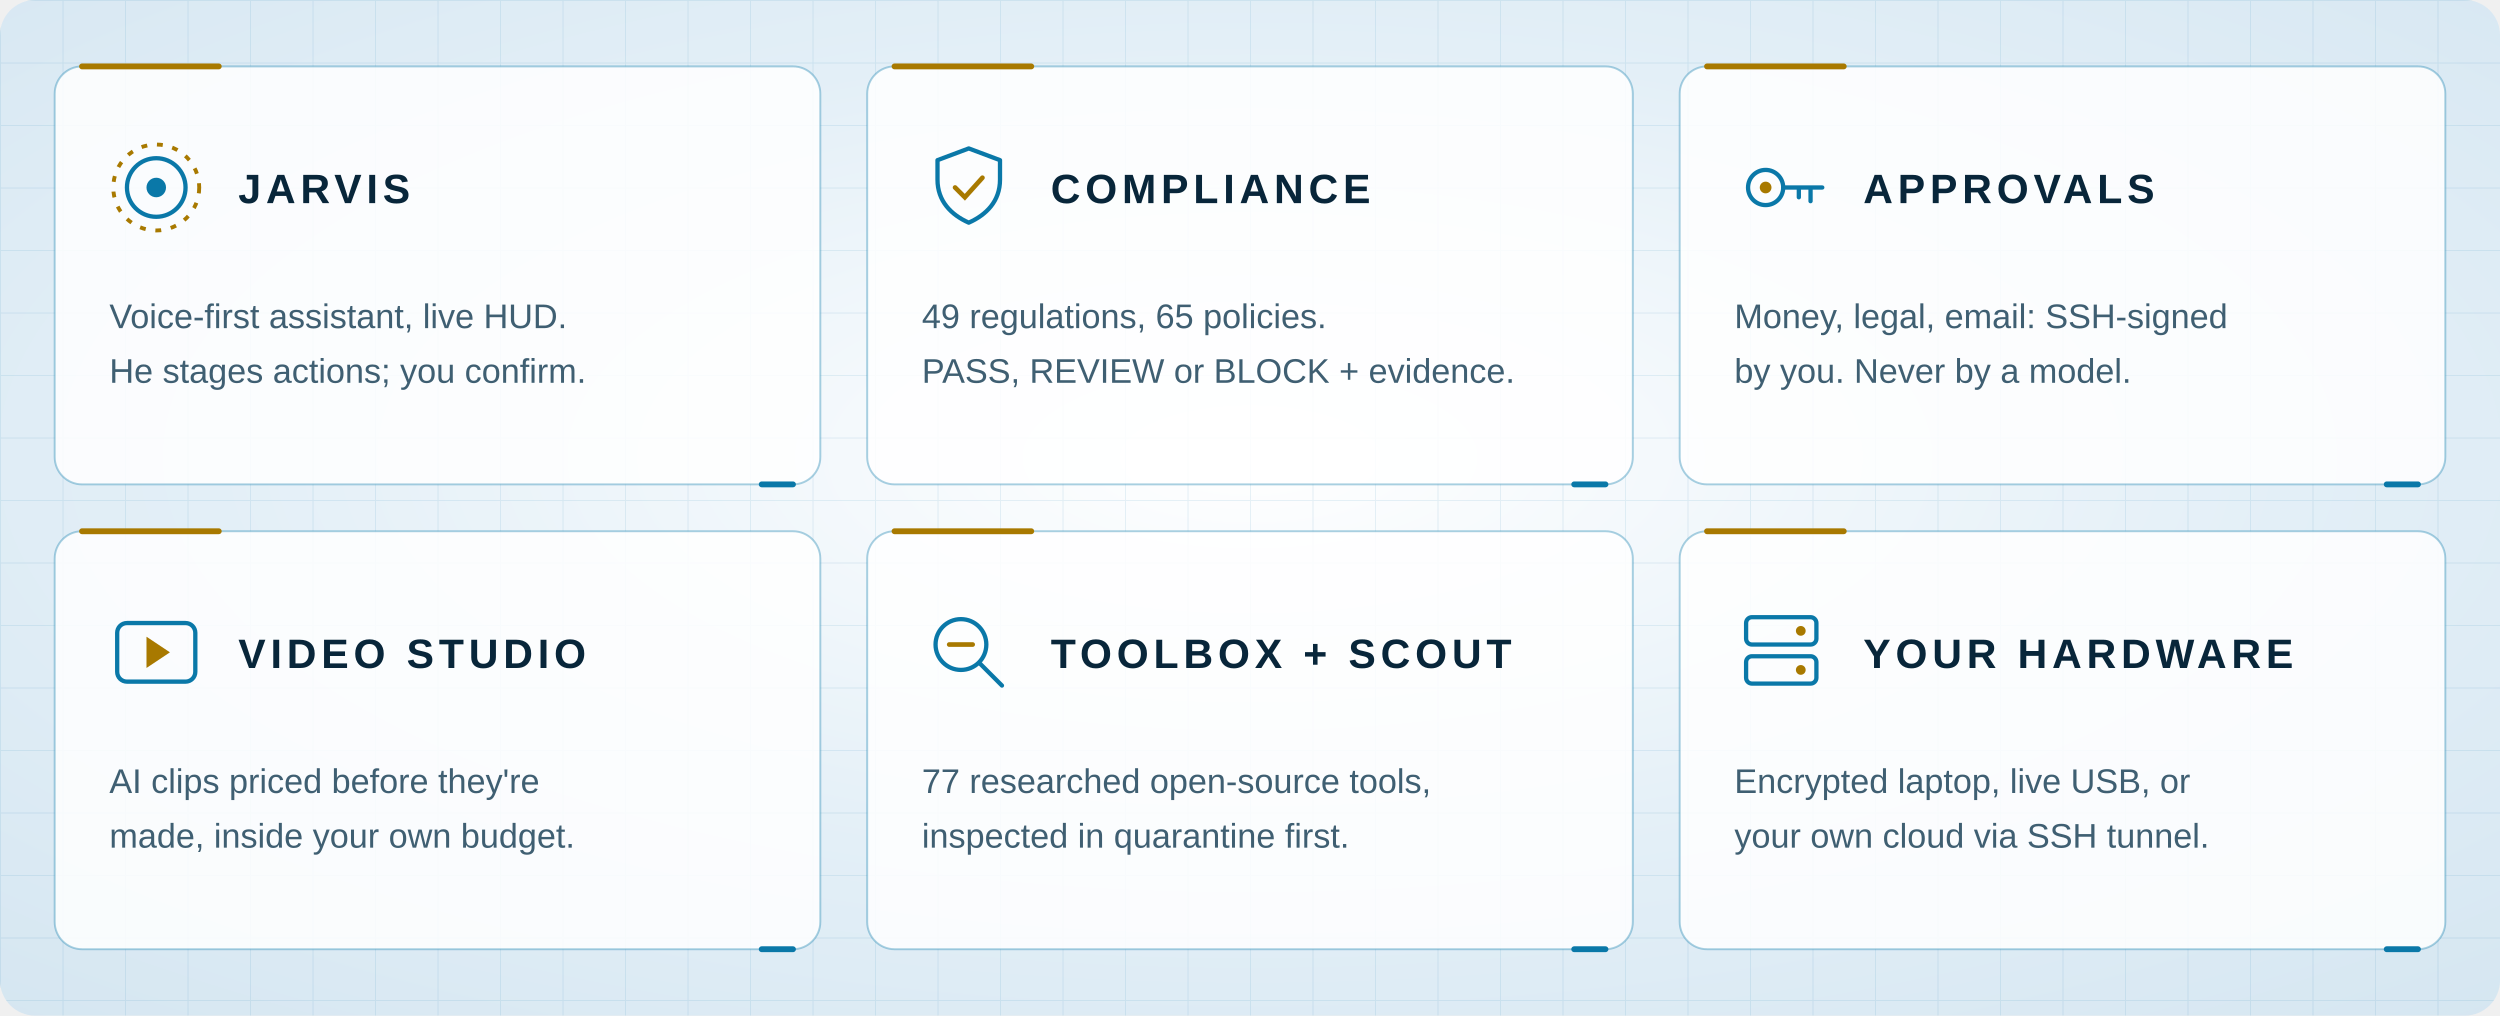
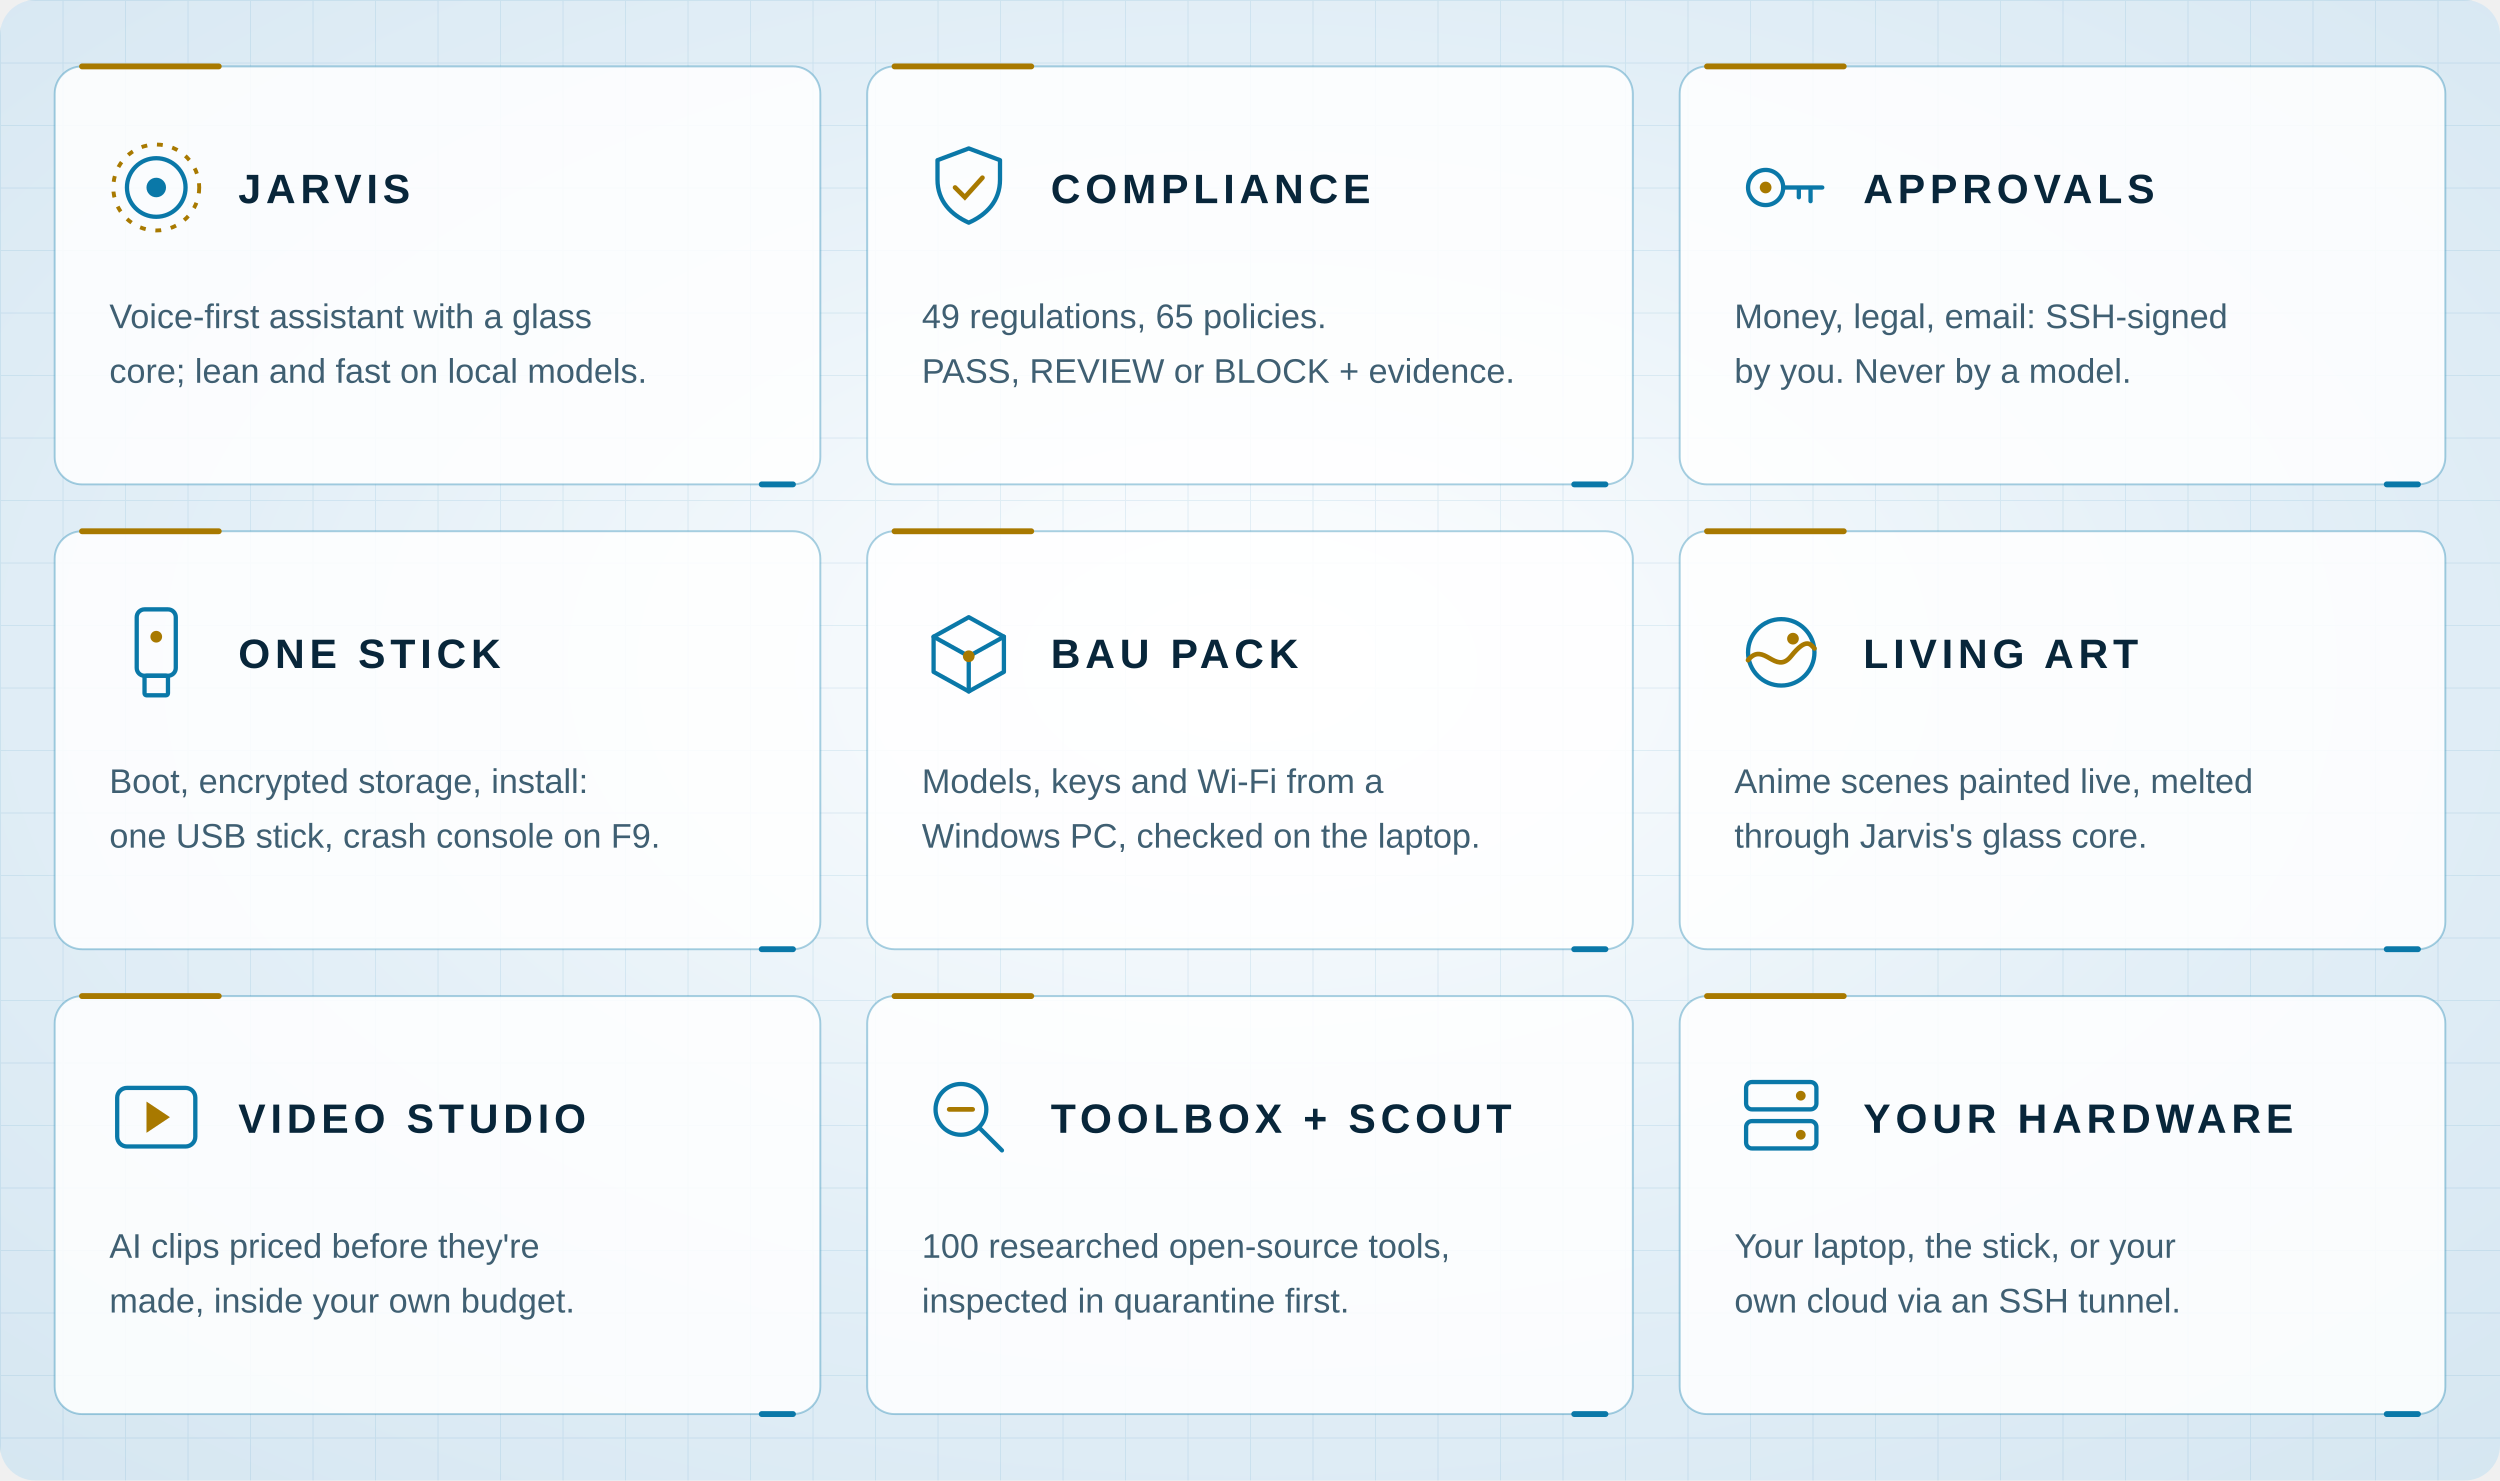
- <svg xmlns="http://www.w3.org/2000/svg" viewBox="0 0 1280 520" width="1280" height="520" role="img" aria-labelledby="t d">
+ <svg xmlns="http://www.w3.org/2000/svg" viewBox="0 0 1280 758" width="1280" height="758" role="img" aria-labelledby="t d">
  <style>
.card { animation: rise 4.5s ease-in-out infinite; }
@keyframes rise { 50% { opacity: .86; } }
@media (prefers-reduced-motion: reduce) { * { animation: none !important; } }
</style>
  <defs>
    <radialGradient id="sky" cx="50%" cy="45%" r="75%">
      <stop offset="0" stop-color="#ffffff" />
      <stop offset=".55" stop-color="#e3eff7" />
      <stop offset="1" stop-color="#d5e6f1" />
    </radialGradient>
    <pattern id="grid" width="32" height="32" patternUnits="userSpaceOnUse">
      <path d="M32 0H0V32" fill="none" stroke="#0a78a8" stroke-width="1" opacity="0.10" />
    </pattern>
    <radialGradient id="glow" cx="50%" cy="50%" r="50%">
      <stop offset="0" stop-color="#0a78a8" stop-opacity=".55" />
      <stop offset="1" stop-color="#0a78a8" stop-opacity="0" />
    </radialGradient>
    <linearGradient id="title" x1="0" x2="1">
      <stop offset="0" stop-color="#08263a" />
      <stop offset=".5" stop-color="#0a78a8" />
      <stop offset="1" stop-color="#a87900" />
    </linearGradient>
  </defs>
-   <rect width="1280" height="520" rx="18" fill="url(#sky)" />
-   <rect width="1280" height="520" rx="18" fill="url(#grid)" />
+   <rect width="1280" height="758" rx="18" fill="url(#sky)" />
+   <rect width="1280" height="758" rx="18" fill="url(#grid)" />
  <g font-family="Rajdhani, 'Segoe UI', 'Helvetica Neue', Arial, sans-serif">
    <g class="card" style="animation-delay:0.00s">
      <rect x="28.0" y="34" width="392" height="214" rx="14" fill="#ffffff" fill-opacity="0.85" stroke="#0a78a8" stroke-opacity=".35" />
      <path d="M42.0 34h70" stroke="#a87900" stroke-width="3" stroke-linecap="round" />
      <path d="M390.0 248h16" stroke="#0a78a8" stroke-width="3" stroke-linecap="round" />
      <circle cx="80.0" cy="96" r="15" fill="none" stroke="#0a78a8" stroke-width="2.2" stroke-linecap="round" stroke-linejoin="round" />
      <circle cx="80.0" cy="96" r="22" fill="none" stroke="#a87900" stroke-width="2" stroke-dasharray="3 5" />
      <circle cx="80.0" cy="96" r="5" fill="#0a78a8" />
      <text x="122.0" y="104" font-size="21" font-weight="700" letter-spacing="2.5" fill="#08263a">JARVIS</text>
-       <text x="56.0" y="168" font-size="17.5" fill="#3f5f72">Voice-first assistant, live HUD.</text>
-       <text x="56.0" y="196" font-size="17.5" fill="#3f5f72">He stages actions; you confirm.</text>
+       <text x="56.0" y="168" font-size="17.5" fill="#3f5f72">Voice-first assistant with a glass</text>
+       <text x="56.0" y="196" font-size="17.5" fill="#3f5f72">core; lean and fast on local models.</text>
    </g>
    <g class="card" style="animation-delay:0.35s">
      <rect x="444.0" y="34" width="392" height="214" rx="14" fill="#ffffff" fill-opacity="0.85" stroke="#0a78a8" stroke-opacity=".35" />
      <path d="M458.0 34h70" stroke="#a87900" stroke-width="3" stroke-linecap="round" />
      <path d="M806.0 248h16" stroke="#0a78a8" stroke-width="3" stroke-linecap="round" />
      <path d="M496.0 76l16 6v10c0 11-7 18-16 22-9-4-16-11-16-22v-10z" fill="none" stroke="#0a78a8" stroke-width="2.2" stroke-linecap="round" stroke-linejoin="round" />
      <path d="M489.0 96l5 5 9-10" fill="none" stroke="#a87900" stroke-width="2.4" stroke-linecap="round" />
      <text x="538.0" y="104" font-size="21" font-weight="700" letter-spacing="2.5" fill="#08263a">COMPLIANCE</text>
      <text x="472.0" y="168" font-size="17.5" fill="#3f5f72">49 regulations, 65 policies.</text>
      <text x="472.0" y="196" font-size="17.5" fill="#3f5f72">PASS, REVIEW or BLOCK + evidence.</text>
    </g>
    <g class="card" style="animation-delay:0.70s">
      <rect x="860.0" y="34" width="392" height="214" rx="14" fill="#ffffff" fill-opacity="0.85" stroke="#0a78a8" stroke-opacity=".35" />
      <path d="M874.0 34h70" stroke="#a87900" stroke-width="3" stroke-linecap="round" />
      <path d="M1222.0 248h16" stroke="#0a78a8" stroke-width="3" stroke-linecap="round" />
      <circle cx="904.0" cy="96" r="9" fill="none" stroke="#0a78a8" stroke-width="2.2" stroke-linecap="round" stroke-linejoin="round" />
      <path d="M913.0 96h20m-6 0v7m-6-7v5" fill="none" stroke="#0a78a8" stroke-width="2.2" stroke-linecap="round" stroke-linejoin="round" />
      <circle cx="904.0" cy="96" r="3" fill="#a87900" />
      <text x="954.0" y="104" font-size="21" font-weight="700" letter-spacing="2.5" fill="#08263a">APPROVALS</text>
      <text x="888.0" y="168" font-size="17.5" fill="#3f5f72">Money, legal, email: SSH-signed</text>
      <text x="888.0" y="196" font-size="17.5" fill="#3f5f72">by you. Never by a model.</text>
    </g>
    <g class="card" style="animation-delay:1.05s">
      <rect x="28.0" y="272" width="392" height="214" rx="14" fill="#ffffff" fill-opacity="0.85" stroke="#0a78a8" stroke-opacity=".35" />
      <path d="M42.0 272h70" stroke="#a87900" stroke-width="3" stroke-linecap="round" />
      <path d="M390.0 486h16" stroke="#0a78a8" stroke-width="3" stroke-linecap="round" />
-       <rect x="60.0" y="319" width="40" height="30" rx="5" fill="none" stroke="#0a78a8" stroke-width="2.2" stroke-linecap="round" stroke-linejoin="round" />
-       <path d="M75.0 326l12 8-12 8z" fill="#a87900" />
-       <text x="122.0" y="342" font-size="21" font-weight="700" letter-spacing="2.5" fill="#08263a">VIDEO STUDIO</text>
-       <text x="56.0" y="406" font-size="17.5" fill="#3f5f72">AI clips priced before they're</text>
-       <text x="56.0" y="434" font-size="17.5" fill="#3f5f72">made, inside your own budget.</text>
+       <rect x="70.0" y="312" width="20" height="34" rx="4" fill="none" stroke="#0a78a8" stroke-width="2.2" stroke-linecap="round" stroke-linejoin="round" />
+       <rect x="74.0" y="346" width="12" height="10" rx="1" fill="none" stroke="#0a78a8" stroke-width="2.2" stroke-linecap="round" stroke-linejoin="round" />
+       <circle cx="80.0" cy="326" r="3" fill="#a87900" />
+       <text x="122.0" y="342" font-size="21" font-weight="700" letter-spacing="2.5" fill="#08263a">ONE STICK</text>
+       <text x="56.0" y="406" font-size="17.5" fill="#3f5f72">Boot, encrypted storage, install:</text>
+       <text x="56.0" y="434" font-size="17.5" fill="#3f5f72">one USB stick, crash console on F9.</text>
    </g>
    <g class="card" style="animation-delay:1.40s">
      <rect x="444.0" y="272" width="392" height="214" rx="14" fill="#ffffff" fill-opacity="0.85" stroke="#0a78a8" stroke-opacity=".35" />
      <path d="M458.0 272h70" stroke="#a87900" stroke-width="3" stroke-linecap="round" />
      <path d="M806.0 486h16" stroke="#0a78a8" stroke-width="3" stroke-linecap="round" />
-       <circle cx="492.0" cy="330" r="13" fill="none" stroke="#0a78a8" stroke-width="2.2" stroke-linecap="round" stroke-linejoin="round" />
-       <path d="M502.0 340l11 11" fill="none" stroke="#0a78a8" stroke-width="2.2" stroke-linecap="round" stroke-linejoin="round" />
-       <path d="M486.0 330h12" stroke="#a87900" stroke-width="2.4" stroke-linecap="round" />
-       <text x="538.0" y="342" font-size="21" font-weight="700" letter-spacing="2.5" fill="#08263a">TOOLBOX + SCOUT</text>
-       <text x="472.0" y="406" font-size="17.5" fill="#3f5f72">77 researched open-source tools,</text>
-       <text x="472.0" y="434" font-size="17.5" fill="#3f5f72">inspected in quarantine first.</text>
+       <path d="M478.0 326l18-10 18 10v18l-18 10-18-10z" fill="none" stroke="#0a78a8" stroke-width="2.2" stroke-linecap="round" stroke-linejoin="round" />
+       <path d="M478.0 326l18 10 18-10M496.0 336v18" fill="none" stroke="#0a78a8" stroke-width="2.2" stroke-linecap="round" stroke-linejoin="round" />
+       <circle cx="496.0" cy="336" r="3" fill="#a87900" />
+       <text x="538.0" y="342" font-size="21" font-weight="700" letter-spacing="2.5" fill="#08263a">BAU PACK</text>
+       <text x="472.0" y="406" font-size="17.5" fill="#3f5f72">Models, keys and Wi-Fi from a</text>
+       <text x="472.0" y="434" font-size="17.5" fill="#3f5f72">Windows PC, checked on the laptop.</text>
    </g>
    <g class="card" style="animation-delay:1.75s">
      <rect x="860.0" y="272" width="392" height="214" rx="14" fill="#ffffff" fill-opacity="0.85" stroke="#0a78a8" stroke-opacity=".35" />
      <path d="M874.0 272h70" stroke="#a87900" stroke-width="3" stroke-linecap="round" />
      <path d="M1222.0 486h16" stroke="#0a78a8" stroke-width="3" stroke-linecap="round" />
-       <rect x="894.0" y="316" width="36" height="14" rx="3" fill="none" stroke="#0a78a8" stroke-width="2.2" stroke-linecap="round" stroke-linejoin="round" />
-       <rect x="894.0" y="336" width="36" height="14" rx="3" fill="none" stroke="#0a78a8" stroke-width="2.2" stroke-linecap="round" stroke-linejoin="round" />
-       <circle cx="922.0" cy="323" r="2.5" fill="#a87900" />
-       <circle cx="922.0" cy="343" r="2.5" fill="#a87900" />
-       <text x="954.0" y="342" font-size="21" font-weight="700" letter-spacing="2.5" fill="#08263a">YOUR HARDWARE</text>
-       <text x="888.0" y="406" font-size="17.5" fill="#3f5f72">Encrypted laptop, live USB, or</text>
-       <text x="888.0" y="434" font-size="17.5" fill="#3f5f72">your own cloud via SSH tunnel.</text>
+       <circle cx="912.0" cy="334" r="17" fill="none" stroke="#0a78a8" stroke-width="2.2" stroke-linecap="round" stroke-linejoin="round" />
+       <path d="M895.0 338c8-10 14 8 22-2s10-6 12-4" fill="none" stroke="#a87900" stroke-width="2.4" stroke-linecap="round" />
+       <circle cx="918.0" cy="327" r="3" fill="#a87900" />
+       <text x="954.0" y="342" font-size="21" font-weight="700" letter-spacing="2.5" fill="#08263a">LIVING ART</text>
+       <text x="888.0" y="406" font-size="17.5" fill="#3f5f72">Anime scenes painted live, melted</text>
+       <text x="888.0" y="434" font-size="17.5" fill="#3f5f72">through Jarvis's glass core.</text>
+     </g>
+     <g class="card" style="animation-delay:2.10s">
+       <rect x="28.0" y="510" width="392" height="214" rx="14" fill="#ffffff" fill-opacity="0.85" stroke="#0a78a8" stroke-opacity=".35" />
+       <path d="M42.0 510h70" stroke="#a87900" stroke-width="3" stroke-linecap="round" />
+       <path d="M390.0 724h16" stroke="#0a78a8" stroke-width="3" stroke-linecap="round" />
+       <rect x="60.0" y="557" width="40" height="30" rx="5" fill="none" stroke="#0a78a8" stroke-width="2.2" stroke-linecap="round" stroke-linejoin="round" />
+       <path d="M75.0 564l12 8-12 8z" fill="#a87900" />
+       <text x="122.0" y="580" font-size="21" font-weight="700" letter-spacing="2.5" fill="#08263a">VIDEO STUDIO</text>
+       <text x="56.0" y="644" font-size="17.5" fill="#3f5f72">AI clips priced before they're</text>
+       <text x="56.0" y="672" font-size="17.5" fill="#3f5f72">made, inside your own budget.</text>
+     </g>
+     <g class="card" style="animation-delay:2.45s">
+       <rect x="444.0" y="510" width="392" height="214" rx="14" fill="#ffffff" fill-opacity="0.85" stroke="#0a78a8" stroke-opacity=".35" />
+       <path d="M458.0 510h70" stroke="#a87900" stroke-width="3" stroke-linecap="round" />
+       <path d="M806.0 724h16" stroke="#0a78a8" stroke-width="3" stroke-linecap="round" />
+       <circle cx="492.0" cy="568" r="13" fill="none" stroke="#0a78a8" stroke-width="2.2" stroke-linecap="round" stroke-linejoin="round" />
+       <path d="M502.0 578l11 11" fill="none" stroke="#0a78a8" stroke-width="2.2" stroke-linecap="round" stroke-linejoin="round" />
+       <path d="M486.0 568h12" stroke="#a87900" stroke-width="2.4" stroke-linecap="round" />
+       <text x="538.0" y="580" font-size="21" font-weight="700" letter-spacing="2.5" fill="#08263a">TOOLBOX + SCOUT</text>
+       <text x="472.0" y="644" font-size="17.5" fill="#3f5f72">100 researched open-source tools,</text>
+       <text x="472.0" y="672" font-size="17.5" fill="#3f5f72">inspected in quarantine first.</text>
+     </g>
+     <g class="card" style="animation-delay:2.80s">
+       <rect x="860.0" y="510" width="392" height="214" rx="14" fill="#ffffff" fill-opacity="0.85" stroke="#0a78a8" stroke-opacity=".35" />
+       <path d="M874.0 510h70" stroke="#a87900" stroke-width="3" stroke-linecap="round" />
+       <path d="M1222.0 724h16" stroke="#0a78a8" stroke-width="3" stroke-linecap="round" />
+       <rect x="894.0" y="554" width="36" height="14" rx="3" fill="none" stroke="#0a78a8" stroke-width="2.2" stroke-linecap="round" stroke-linejoin="round" />
+       <rect x="894.0" y="574" width="36" height="14" rx="3" fill="none" stroke="#0a78a8" stroke-width="2.2" stroke-linecap="round" stroke-linejoin="round" />
+       <circle cx="922.0" cy="561" r="2.5" fill="#a87900" />
+       <circle cx="922.0" cy="581" r="2.5" fill="#a87900" />
+       <text x="954.0" y="580" font-size="21" font-weight="700" letter-spacing="2.5" fill="#08263a">YOUR HARDWARE</text>
+       <text x="888.0" y="644" font-size="17.5" fill="#3f5f72">Your laptop, the stick, or your</text>
+       <text x="888.0" y="672" font-size="17.5" fill="#3f5f72">own cloud via an SSH tunnel.</text>
    </g>
  </g>
</svg>
